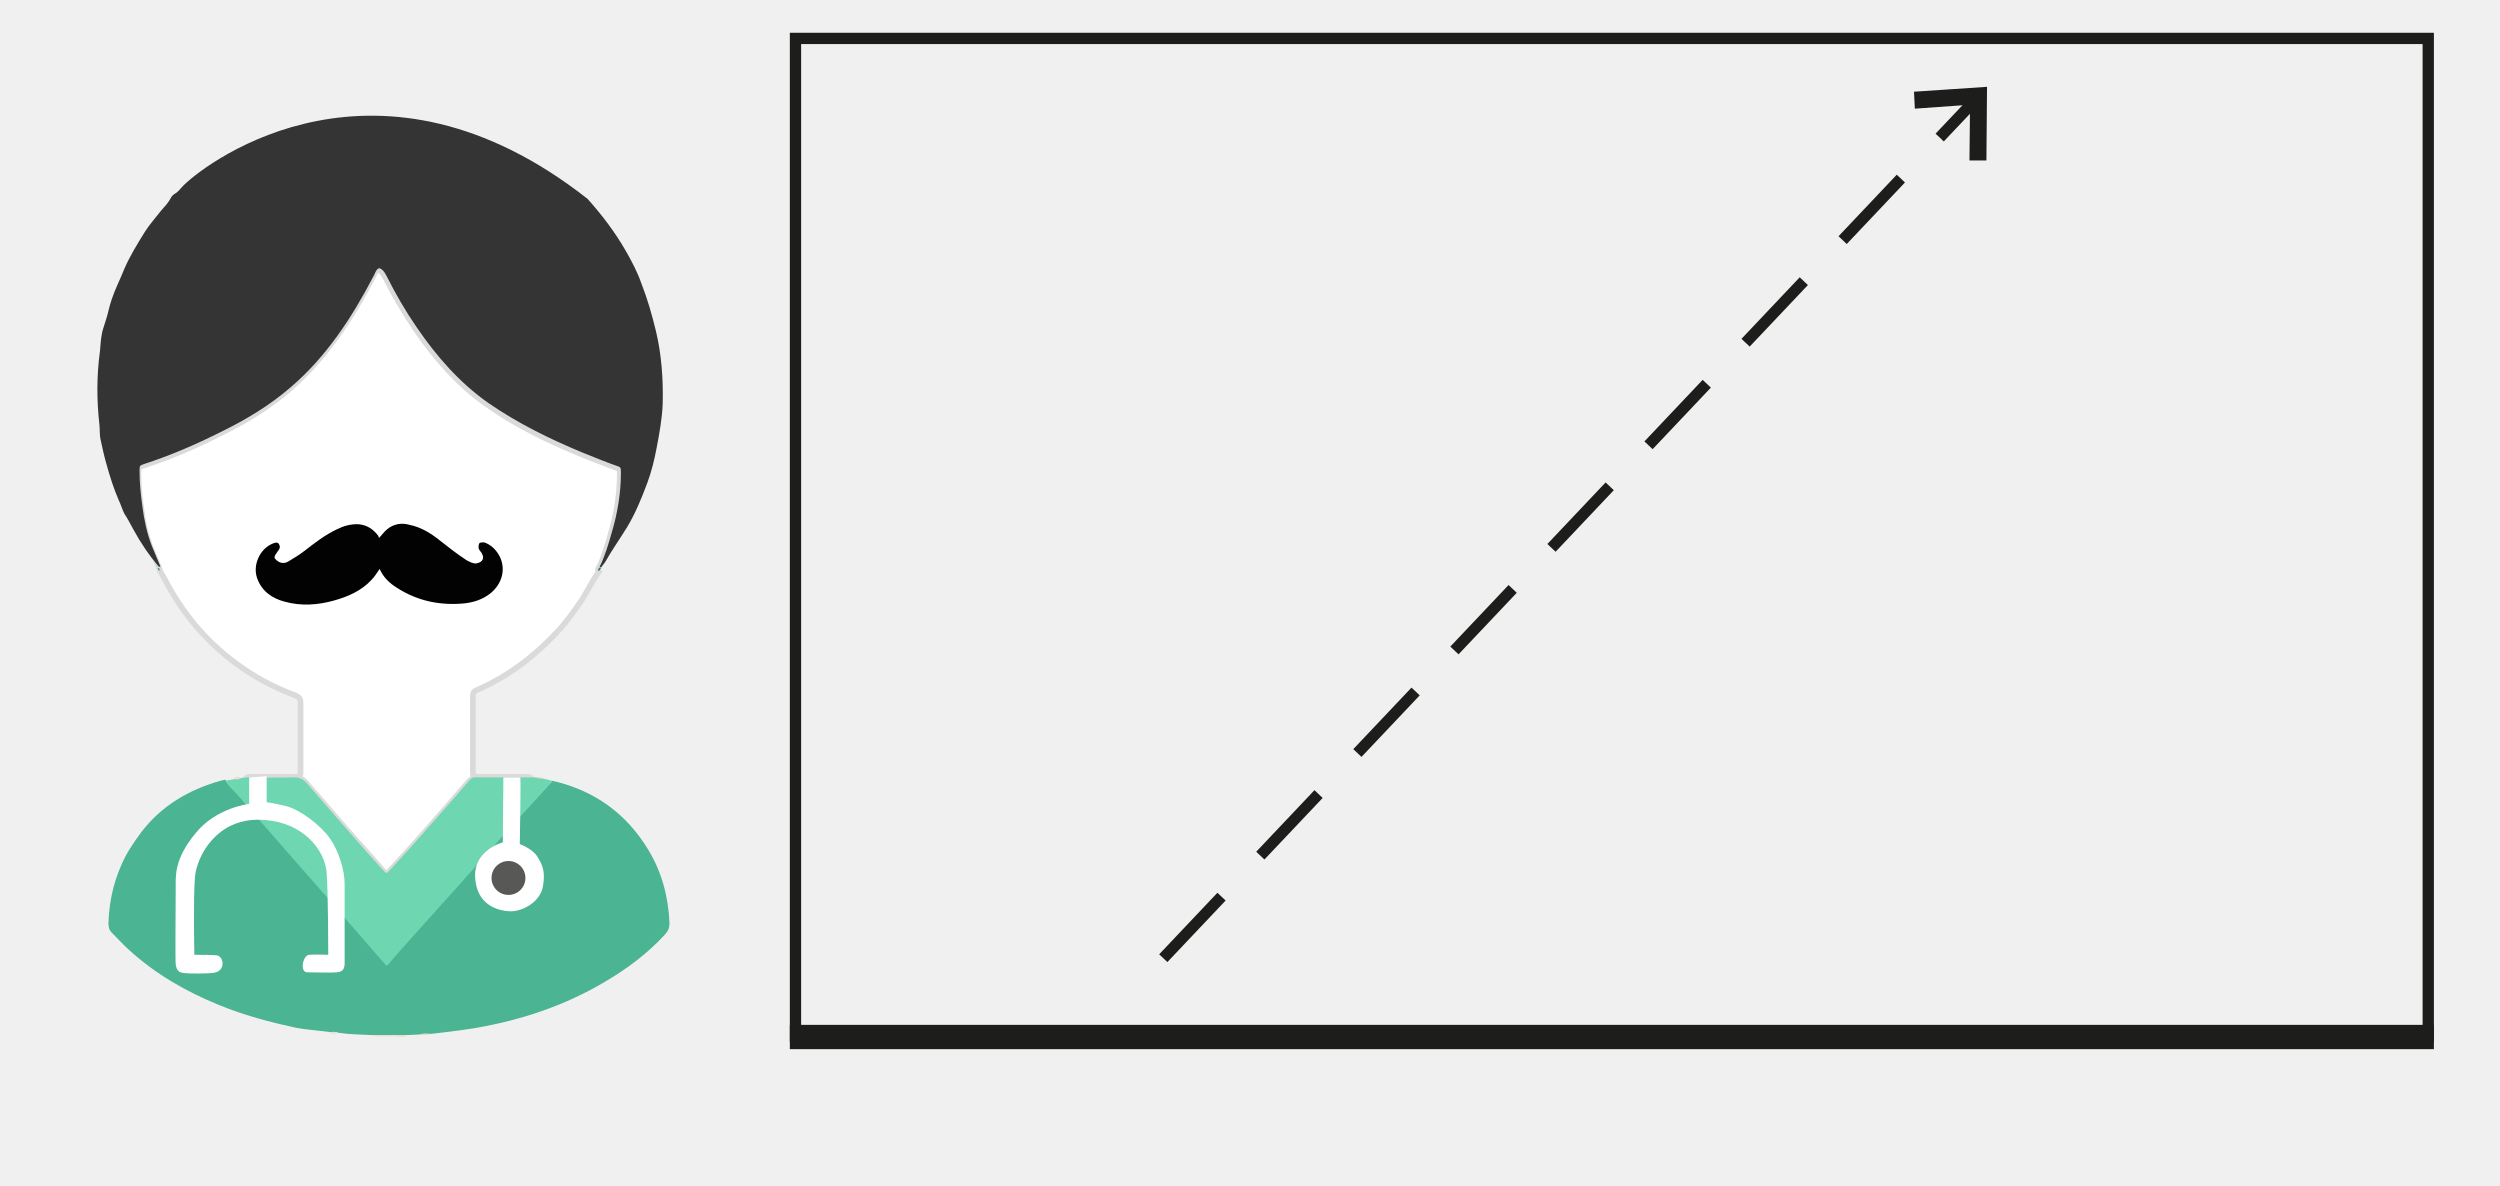
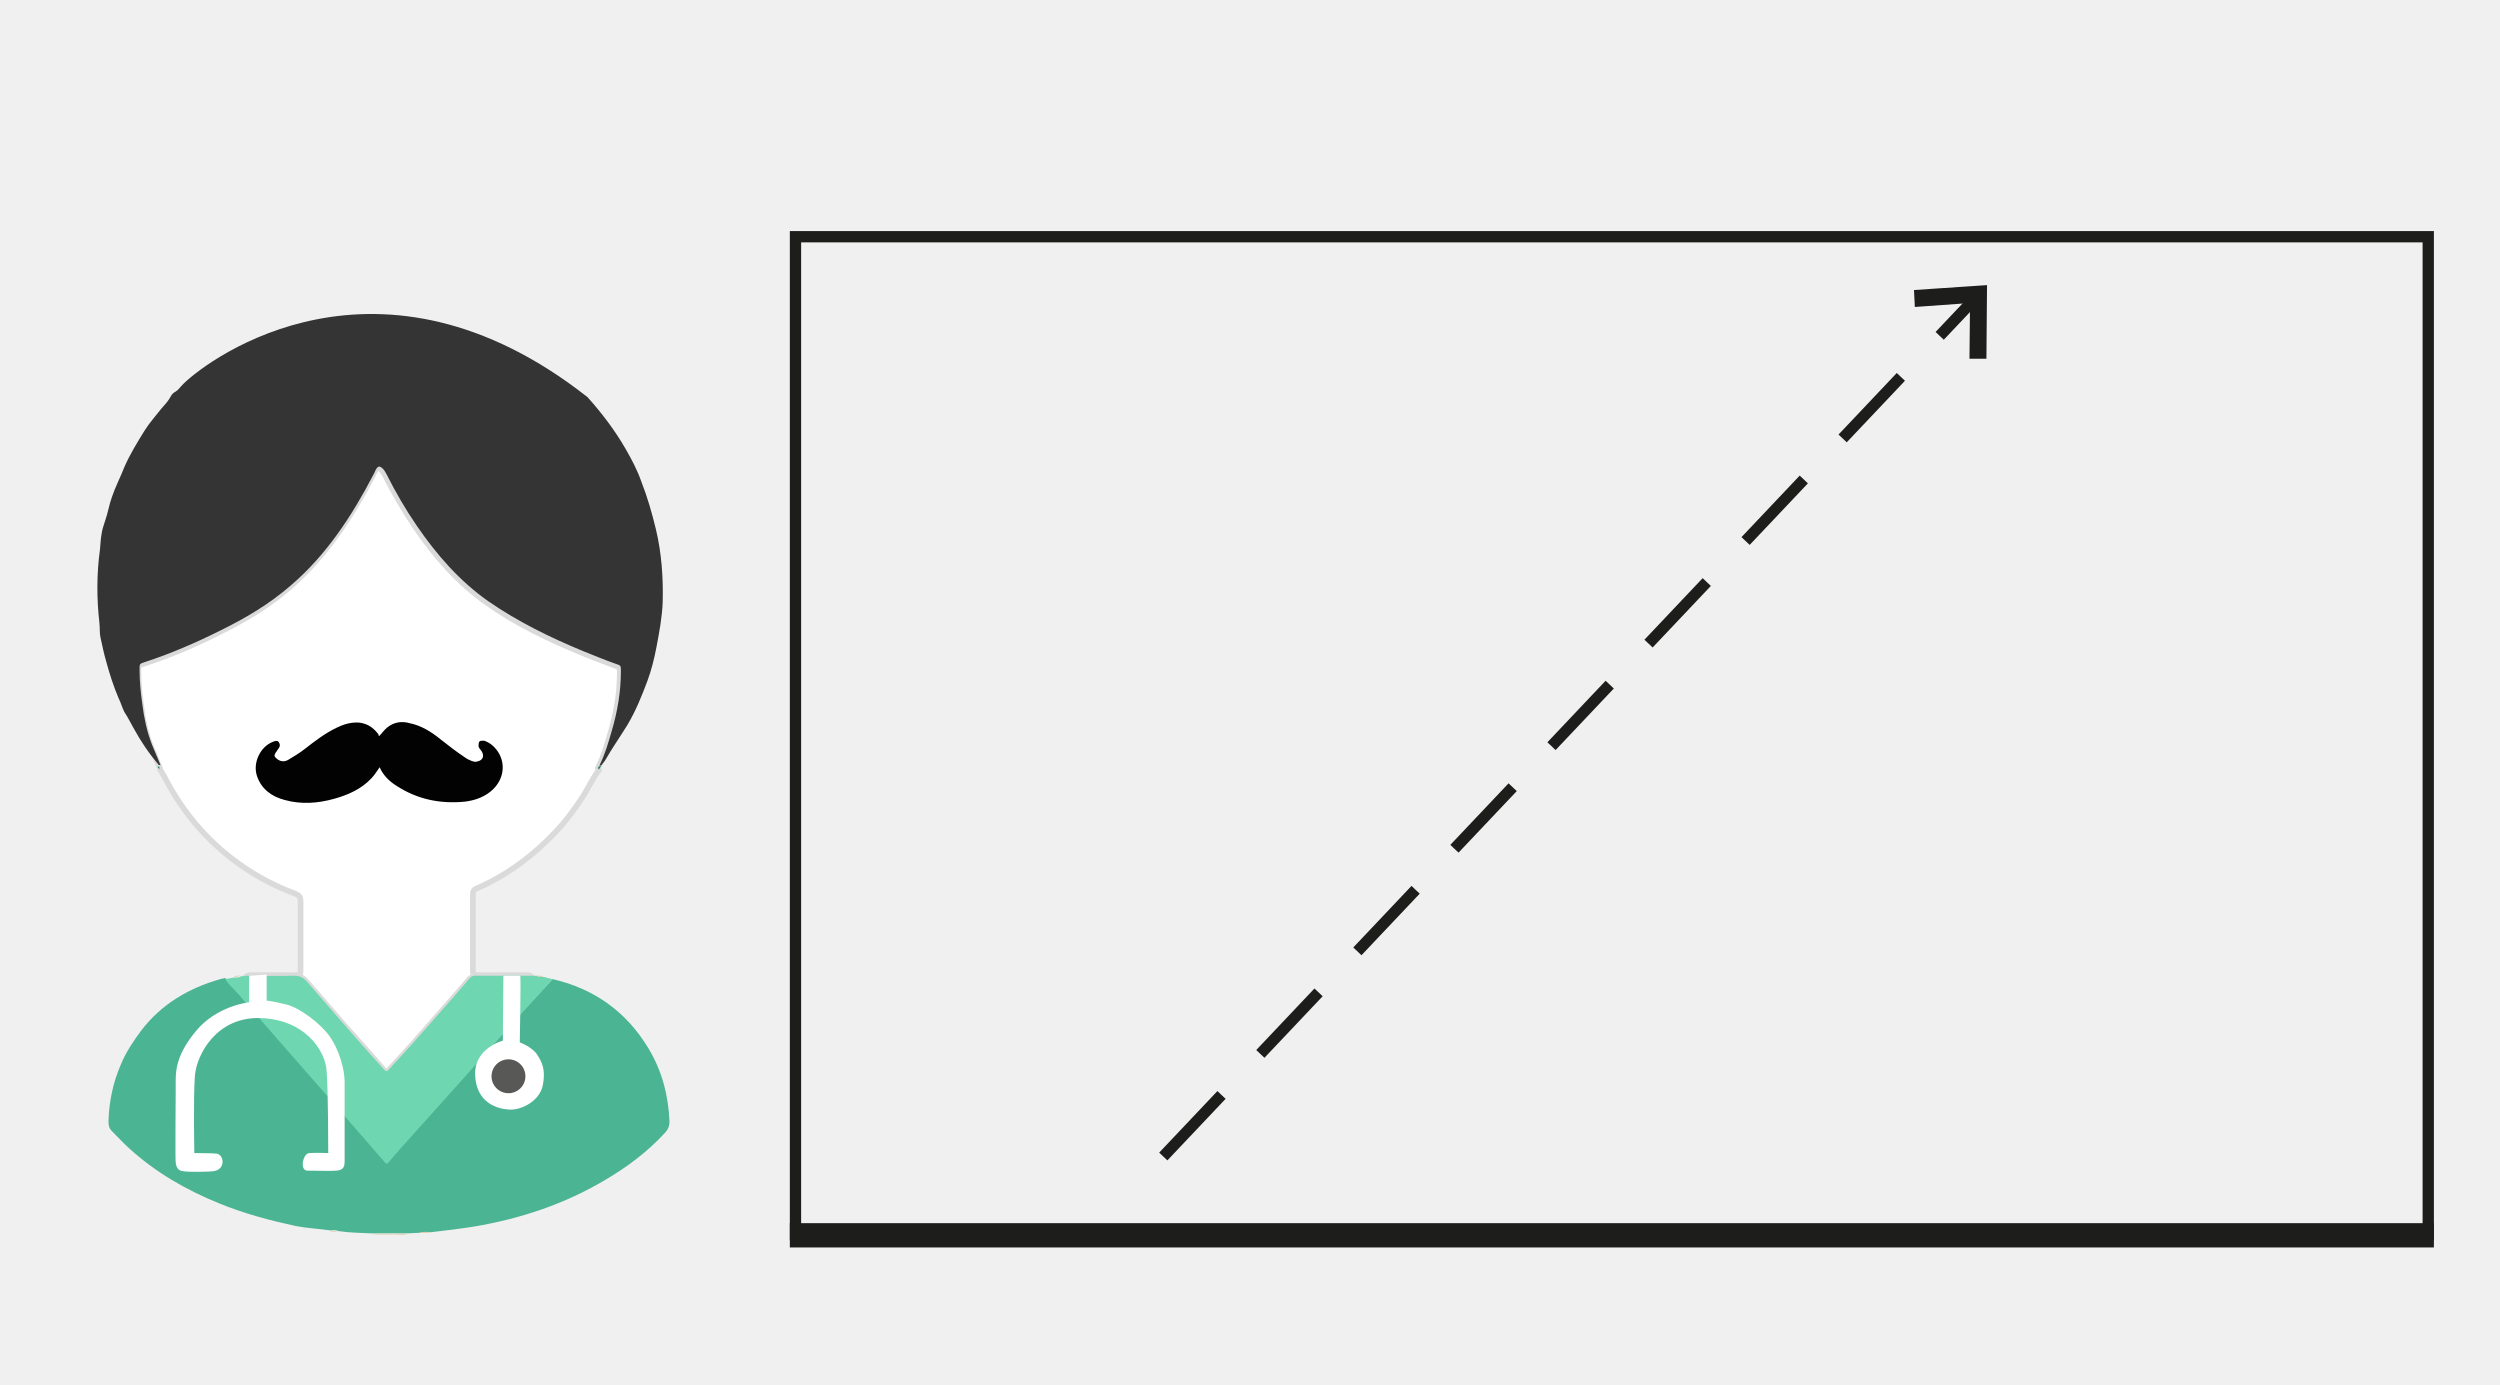
- <svg xmlns="http://www.w3.org/2000/svg" version="1.1" id="Lager_1" x="0px" y="0px" viewBox="0 0 442.5 209.9" style="enable-background:new 0 0 442.5 209.9;" xml:space="preserve">
+ <svg xmlns="http://www.w3.org/2000/svg" version="1.1" id="Lager_1" x="0px" y="0px" viewBox="0 0 442.5 245" style="enable-background:new 0 0 442.5 245;" xml:space="preserve">
  <style type="text/css">
	.st0{display:none;}
	.st1{display:inline;fill:none;}
	.st2{display:inline;}
	.st3{fill:none;stroke:#4BB492;stroke-width:50;stroke-miterlimit:10;}
	.st4{fill:#4BB492;}
	.st5{display:none;fill:none;stroke:#1E1E1C;stroke-width:2;stroke-miterlimit:10;}
	.st6{fill:#FFFFFF;stroke:#DADADA;stroke-miterlimit:10;}
	.st7{fill:#343434;}
	.st8{fill:#6ED6B0;}
	.st9{fill:#E2CBA6;}
	.st10{fill:#1D7D57;}
	.st11{fill:#020203;}
	.st12{fill-rule:evenodd;clip-rule:evenodd;fill:#FFFFFF;}
	.st13{fill-rule:evenodd;clip-rule:evenodd;fill:#585857;}
	.st14{fill:none;stroke:#4BB492;stroke-width:2;stroke-miterlimit:10;stroke-dasharray:14.997,9.998;}
- 	.st15{fill:#1D1D1B;stroke:#1D1D1B;stroke-width:2;stroke-miterlimit:10;stroke-dasharray:14.997,9.998;}
+ 	.st15{fill:none;stroke:#1D1D1B;stroke-width:2;stroke-miterlimit:10;stroke-dasharray:14.997,9.998;}
	.st16{fill:#1D1D1B;stroke:#1D1D1B;stroke-miterlimit:10;}
	.st17{fill:none;stroke:#1D1D1B;stroke-width:3;stroke-miterlimit:10;}
	.st18{fill:none;stroke:#1D1D1B;stroke-width:2;stroke-miterlimit:10;}
</style>
  <g class="st0">
-     <line class="st1" x1="218.6" y1="166.4" x2="432.4" y2="24.9" />
+     <line class="st1" x1="218.6" y1="201.5" x2="432.4" y2="60" />
    <g class="st2">
-       <line class="st3" x1="218.6" y1="166.4" x2="377" y2="61.6" />
+       <line class="st3" x1="218.6" y1="201.5" x2="377" y2="96.7" />
      <g>
-         <path class="st4" d="M432.4,24.9c-19.6,26.9-41.1,64.8-49.5,95.5l-13.1-54.1l-44.6-33.2C356.7,37.4,399.9,32.5,432.4,24.9z" />
+         <path class="st4" d="M432.4,60c-19.6,26.9-41.1,64.8-49.5,95.5l-13.1-54.1l-44.6-33.2C356.7,72.5,399.9,67.6,432.4,60z" />
      </g>
    </g>
  </g>
-   <polyline class="st5" points="184.8,6.3 184.8,195.9 432.4,195.9 " />
+   <polyline class="st5" points="184.8,41.4 184.8,231 432.4,231 " />
  <g>
    <g>
-       <path class="st6" d="M106,101.2c-1.1,1.5-1.9,3.2-2.9,4.8c-1.2,1.8-2.4,3.5-3.8,5.1c-4.2,4.7-9.1,8.5-14.8,11    c-0.6,0.2-0.8,0.5-0.8,1.1c0,4.5,0,8.9,0,13.4c0,0.8,0,0.8,0.9,0.9c2.7,0,5.5,0,8.2,0c0.4,0,0.9-0.1,1.2,0.2c-3.2,0-6.3,0-9.5,0    c-0.6,0-1.1,0.1-1.5,0.6c-1.8,2.1-3.5,4.1-5.3,6.1c-2.8,3.2-5.7,6.5-8.6,9.6c-0.7,0.8-0.8,0.8-1.4,0c-2.1-2.4-4.2-4.8-6.3-7.1    c-2.4-2.8-4.8-5.5-7.2-8.3c-0.6-0.7-1.2-1-2.1-0.9c-2.8,0.1-5.7,0-8.5,0c0.4-0.3,0.8-0.2,1.2-0.2c2.5,0,4.9,0,7.4,0c1,0,1,0,1-1.1    c0-4,0-8,0-12c0-0.7-0.2-1-0.9-1.3c-3.2-1.2-6.2-2.7-9-4.6c-6.1-4.1-10.8-9.5-14.2-16.1c-0.2-0.4-0.5-0.8-0.7-1.2    c0-0.1-0.1-0.2-0.1-0.2l0,0c0-0.1,0-0.3-0.1-0.4c-0.5-1.2-1-2.4-1.5-3.6c-0.9-2.3-1.4-4.6-1.7-7.1c-0.3-2.1-0.5-4.1-0.5-6.2    c0-1,0-1,0.9-1.3c4.6-1.5,9.1-3.4,13.4-5.6c4.5-2.2,8.7-4.7,12.5-8c6.3-5.5,10.8-12.3,14.6-19.6c0.2-0.3,0.3-0.7,0.5-1    c0.4-0.6,0.7-0.6,1.2,0c0.3,0.3,0.4,0.6,0.6,0.9c1.6,3.2,3.4,6.2,5.4,9.2c3.5,5.1,7.5,9.7,12.6,13.3c5.2,3.7,10.9,6.4,16.7,8.8    c1.9,0.8,3.9,1.5,5.9,2.3c0.9,0.3,0.9,0.3,0.9,1.3c0,3.6-0.6,7.1-1.6,10.5c-0.6,2.1-1.2,4.2-2.2,6.2    C105.8,100.7,105.8,100.9,106,101.2z" />
-       <path class="st7" d="M104,35.2c2.5,2.8,4.8,5.8,6.7,9.1c1.1,1.9,2.1,3.8,2.8,5.8c1.1,2.8,1.9,5.6,2.6,8.5c1,4.2,1.3,8.5,1.2,12.8    c-0.1,2.7-0.6,5.4-1.1,8c-0.4,2.1-0.9,4.1-1.6,6c-1,2.7-2.1,5.4-3.6,7.9c-1.3,2.1-2.7,4.1-3.9,6.2c-0.2,0.3-0.5,0.6-0.7,0.9    c-0.1,0-0.2,0-0.3,0c1-2,1.6-4.1,2.2-6.2c1-3.4,1.6-6.9,1.6-10.5c0-1,0-1-0.9-1.3c-2-0.7-3.9-1.5-5.9-2.3    c-5.8-2.4-11.5-5.2-16.7-8.8c-5.1-3.6-9.1-8.2-12.6-13.3c-2-2.9-3.8-6-5.4-9.2c-0.2-0.3-0.3-0.6-0.6-0.9c-0.5-0.5-0.8-0.6-1.2,0    c-0.2,0.3-0.3,0.7-0.5,1c-3.8,7.3-8.3,14.2-14.6,19.6c-3.8,3.3-8,5.8-12.5,8c-4.4,2.2-8.8,4.1-13.4,5.6c-0.9,0.3-0.9,0.3-0.9,1.3    c0,2.1,0.2,4.1,0.5,6.2c0.3,2.4,0.8,4.8,1.7,7.1c0.5,1.2,1,2.4,1.5,3.6c-0.1,0-0.2,0-0.3,0c-1.7-2-3.2-4.2-4.5-6.6    c-0.5-0.9-1-1.9-1.6-2.8c-0.4-0.8-0.6-1.6-1-2.4c-0.9-2.1-1.6-4.3-2.2-6.5c-0.4-1.4-0.7-2.8-1-4.2c-0.2-0.8-0.1-1.7-0.2-2.6    c-0.5-4.4-0.5-8.7,0.1-13.1c0.1-0.9,0.1-1.8,0.3-2.8c0.1-0.8,0.4-1.5,0.6-2.2c0.5-1.4,0.7-2.8,1.2-4.2c0.6-1.8,1.5-3.5,2.2-5.3    c1-2.3,2.3-4.4,3.6-6.5c0.8-1.3,1.9-2.5,2.9-3.8c0.6-0.7,1.3-1.4,1.7-2.2c0.2-0.4,0.5-0.7,0.9-0.9c0.6-0.4,0.6-0.6,1.4-1.4    C37.2,28.2,67.1,6.2,104,35.2z" />
-       <path class="st4" d="M97.8,138.2c7.4,1.7,13.1,5.8,17,12.3c2.4,4,3.5,8.3,3.7,12.9c0,0.8-0.2,1.3-0.7,1.9    c-3.1,3.4-6.7,6.1-10.6,8.4c-7.2,4.3-15,6.9-23.3,8.3c-2.5,0.4-5,0.7-7.6,1c-0.7,0-1.4-0.1-2,0.1c-0.7,0-1.3,0.1-2,0.1    c-2.2,0-4.5,0-6.7,0c-1.9-0.1-3.8-0.1-5.7-0.4c-0.4-0.2-0.9-0.2-1.3-0.1c-2.1-0.3-4.2-0.4-6.3-0.8c-4.6-1-9.1-2.2-13.5-4    c-5.9-2.4-11.3-5.5-16-9.8c-1-0.9-2-2-3-3c-0.5-0.5-0.6-1-0.6-1.7c0.1-3.5,0.8-6.9,2.2-10.1c0.9-2.2,2.2-4.1,3.6-6    c3.6-4.7,8.4-7.5,14-9.1c0.3-0.1,0.6-0.1,0.9-0.2c0.2,0.4,0.5,0.8,0.8,1.1c0.8,0.8,1.5,1.7,2.3,2.5c2,2.3,4,4.6,6,6.9    c1.9,2.2,3.8,4.3,5.7,6.5c2.4,2.8,4.9,5.6,7.3,8.4c2,2.3,4,4.6,6,6.9c0.5,0.6,0.5,0.6,0.9,0c1.5-1.7,2.9-3.3,4.4-5    c2.6-2.9,5.3-5.9,7.9-8.8c3.3-3.7,6.6-7.4,9.9-11.1C93.3,143.1,95.6,140.6,97.8,138.2z" />
-       <path class="st8" d="M97.8,138.2c-2.2,2.5-4.4,4.9-6.7,7.4c-3.3,3.7-6.6,7.4-9.9,11.1c-2.6,2.9-5.3,5.9-7.9,8.8    c-1.5,1.7-3,3.3-4.4,5c-0.5,0.5-0.5,0.5-0.9,0c-2-2.3-4-4.6-6-6.9c-2.4-2.8-4.8-5.6-7.3-8.4c-1.9-2.2-3.8-4.3-5.7-6.5    c-2-2.3-4-4.6-6-6.9c-0.7-0.9-1.5-1.7-2.3-2.5c-0.3-0.4-0.6-0.7-0.8-1.1c0.5-0.1,1.1-0.2,1.6-0.3c0.4,0.1,0.8,0,1.2-0.2    c0.3,0,0.6,0,0.9-0.1c2.8,0,5.7,0.1,8.5,0c0.9,0,1.5,0.3,2.1,0.9c2.4,2.8,4.8,5.5,7.2,8.3c2.1,2.4,4.2,4.8,6.3,7.1    c0.7,0.8,0.7,0.8,1.4,0c2.9-3.1,5.8-6.4,8.6-9.6c1.8-2,3.6-4.1,5.3-6.1c0.4-0.5,0.9-0.7,1.5-0.6c3.2,0,6.3,0,9.5,0    c0.3,0,0.6,0,0.9,0c0.4,0.2,0.8,0.2,1.2,0.2C96.7,137.9,97.2,138.1,97.8,138.2z" />
-       <path class="st9" d="M65.5,183.3c2.2,0,4.5,0,6.7,0c-0.8,0.3-1.6,0.1-2.4,0.1C68.4,183.4,67,183.5,65.5,183.3z" />
-       <path class="st9" d="M74.2,183.1c0.7-0.2,1.3-0.2,2-0.1C75.6,183.2,74.9,183.1,74.2,183.1z" />
-       <path class="st9" d="M58.5,182.8c0.5,0,0.9-0.1,1.3,0.1C59.4,182.9,58.9,183,58.5,182.8z" />
-       <path class="st10" d="M106.1,100.5c0.1,0,0.2,0,0.3,0c-0.1,0.2-0.3,0.4-0.4,0.6C105.8,100.9,105.8,100.7,106.1,100.5z" />
-       <path class="st9" d="M42.6,137.6c-0.4,0.2-0.8,0.2-1.2,0.2C41.8,137.5,42.2,137.6,42.6,137.6z" />
-       <path class="st9" d="M96.1,137.8c-0.4,0.1-0.8,0-1.2-0.2C95.4,137.6,95.8,137.5,96.1,137.8z" />
-       <path class="st10" d="M27.9,100.6c0.1,0,0.2,0,0.3,0c0,0.1,0,0.3,0.1,0.4C28,100.9,28,100.8,27.9,100.6z" />
-       <path class="st10" d="M28.3,101c0,0.1,0.1,0.2,0.1,0.2C28.4,101.1,28.3,101.1,28.3,101z" />
+       <path class="st6" d="M106,136.3c-1.1,1.5-1.9,3.2-2.9,4.8c-1.2,1.8-2.4,3.5-3.8,5.1c-4.2,4.7-9.1,8.5-14.8,11    c-0.6,0.2-0.8,0.5-0.8,1.1c0,4.5,0,8.9,0,13.4c0,0.8,0,0.8,0.9,0.9c2.7,0,5.5,0,8.2,0c0.4,0,0.9-0.1,1.2,0.2c-3.2,0-6.3,0-9.5,0    c-0.6,0-1.1,0.1-1.5,0.6c-1.8,2.1-3.5,4.1-5.3,6.1c-2.8,3.2-5.7,6.5-8.6,9.6c-0.7,0.8-0.8,0.8-1.4,0c-2.1-2.4-4.2-4.8-6.3-7.1    c-2.4-2.8-4.8-5.5-7.2-8.3c-0.6-0.7-1.2-1-2.1-0.9c-2.8,0.1-5.7,0-8.5,0c0.4-0.3,0.8-0.2,1.2-0.2c2.5,0,4.9,0,7.4,0c1,0,1,0,1-1.1    c0-4,0-8,0-12c0-0.7-0.2-1-0.9-1.3c-3.2-1.2-6.2-2.7-9-4.6c-6.1-4.1-10.8-9.5-14.2-16.1c-0.2-0.4-0.5-0.8-0.7-1.2    c0-0.1-0.1-0.2-0.1-0.2l0,0c0-0.1,0-0.3-0.1-0.4c-0.5-1.2-1-2.4-1.5-3.6c-0.9-2.3-1.4-4.6-1.7-7.1c-0.3-2.1-0.5-4.1-0.5-6.2    c0-1,0-1,0.9-1.3c4.6-1.5,9.1-3.4,13.4-5.6c4.5-2.2,8.7-4.7,12.5-8c6.3-5.5,10.8-12.3,14.6-19.6c0.2-0.3,0.3-0.7,0.5-1    c0.4-0.6,0.7-0.6,1.2,0c0.3,0.3,0.4,0.6,0.6,0.9c1.6,3.2,3.4,6.2,5.4,9.2c3.5,5.1,7.5,9.7,12.6,13.3c5.2,3.7,10.9,6.4,16.7,8.8    c1.9,0.8,3.9,1.5,5.9,2.3c0.9,0.3,0.9,0.3,0.9,1.3c0,3.6-0.6,7.1-1.6,10.5c-0.6,2.1-1.2,4.2-2.2,6.2    C105.8,135.8,105.8,136,106,136.3z" />
+       <path class="st7" d="M104,70.3c2.5,2.8,4.8,5.8,6.7,9.1c1.1,1.9,2.1,3.8,2.8,5.8c1.1,2.8,1.9,5.6,2.6,8.5c1,4.2,1.3,8.5,1.2,12.8    c-0.1,2.7-0.6,5.4-1.1,8c-0.4,2.1-0.9,4.1-1.6,6c-1,2.7-2.1,5.4-3.6,7.9c-1.3,2.1-2.7,4.1-3.9,6.2c-0.2,0.3-0.5,0.6-0.7,0.9    c-0.1,0-0.2,0-0.3,0c1-2,1.6-4.1,2.2-6.2c1-3.4,1.6-6.9,1.6-10.5c0-1,0-1-0.9-1.3c-2-0.7-3.9-1.5-5.9-2.3    c-5.8-2.4-11.5-5.2-16.7-8.8c-5.1-3.6-9.1-8.2-12.6-13.3c-2-2.9-3.8-6-5.4-9.2c-0.2-0.3-0.3-0.6-0.6-0.9c-0.5-0.5-0.8-0.6-1.2,0    c-0.2,0.3-0.3,0.7-0.5,1c-3.8,7.3-8.3,14.2-14.6,19.6c-3.8,3.3-8,5.8-12.5,8c-4.4,2.2-8.8,4.1-13.4,5.6c-0.9,0.3-0.9,0.3-0.9,1.3    c0,2.1,0.2,4.1,0.5,6.2c0.3,2.4,0.8,4.8,1.7,7.1c0.5,1.2,1,2.4,1.5,3.6c-0.1,0-0.2,0-0.3,0c-1.7-2-3.2-4.2-4.5-6.6    c-0.5-0.9-1-1.9-1.6-2.8c-0.4-0.8-0.6-1.6-1-2.4c-0.9-2.1-1.6-4.3-2.2-6.5c-0.4-1.4-0.7-2.8-1-4.2c-0.2-0.8-0.1-1.7-0.2-2.6    c-0.5-4.4-0.5-8.7,0.1-13.1c0.1-0.9,0.1-1.8,0.3-2.8c0.1-0.8,0.4-1.5,0.6-2.2c0.5-1.4,0.7-2.8,1.2-4.2c0.6-1.8,1.5-3.5,2.2-5.3    c1-2.3,2.3-4.4,3.6-6.5c0.8-1.3,1.9-2.5,2.9-3.8c0.6-0.7,1.3-1.4,1.7-2.2c0.2-0.4,0.5-0.7,0.9-0.9c0.6-0.4,0.6-0.6,1.4-1.4    C37.2,63.3,67.1,41.3,104,70.3z" />
+       <path class="st4" d="M97.8,173.3c7.4,1.7,13.1,5.8,17,12.3c2.4,4,3.5,8.3,3.7,12.9c0,0.8-0.2,1.3-0.7,1.9    c-3.1,3.4-6.7,6.1-10.6,8.4c-7.2,4.3-15,6.9-23.3,8.3c-2.5,0.4-5,0.7-7.6,1c-0.7,0-1.4-0.1-2,0.1c-0.7,0-1.3,0.1-2,0.1    c-2.2,0-4.5,0-6.7,0c-1.9-0.1-3.8-0.1-5.7-0.4c-0.4-0.2-0.9-0.2-1.3-0.1c-2.1-0.3-4.2-0.4-6.3-0.8c-4.6-1-9.1-2.2-13.5-4    c-5.9-2.4-11.3-5.5-16-9.8c-1-0.9-2-2-3-3c-0.5-0.5-0.6-1-0.6-1.7c0.1-3.5,0.8-6.9,2.2-10.1c0.9-2.2,2.2-4.1,3.6-6    c3.6-4.7,8.4-7.5,14-9.1c0.3-0.1,0.6-0.1,0.9-0.2c0.2,0.4,0.5,0.8,0.8,1.1c0.8,0.8,1.5,1.7,2.3,2.5c2,2.3,4,4.6,6,6.9    c1.9,2.2,3.8,4.3,5.7,6.5c2.4,2.8,4.9,5.6,7.3,8.4c2,2.3,4,4.6,6,6.9c0.5,0.6,0.5,0.6,0.9,0c1.5-1.7,2.9-3.3,4.4-5    c2.6-2.9,5.3-5.9,7.9-8.8c3.3-3.7,6.6-7.4,9.9-11.1C93.3,178.2,95.6,175.7,97.8,173.3z" />
+       <path class="st8" d="M97.8,173.3c-2.2,2.5-4.4,4.9-6.7,7.4c-3.3,3.7-6.6,7.4-9.9,11.1c-2.6,2.9-5.3,5.9-7.9,8.8    c-1.5,1.7-3,3.3-4.4,5c-0.5,0.5-0.5,0.5-0.9,0c-2-2.3-4-4.6-6-6.9c-2.4-2.8-4.8-5.6-7.3-8.4c-1.9-2.2-3.8-4.3-5.7-6.5    c-2-2.3-4-4.6-6-6.9c-0.7-0.9-1.5-1.7-2.3-2.5c-0.3-0.4-0.6-0.7-0.8-1.1c0.5-0.1,1.1-0.2,1.6-0.3c0.4,0.1,0.8,0,1.2-0.2    c0.3,0,0.6,0,0.9-0.1c2.8,0,5.7,0.1,8.5,0c0.9,0,1.5,0.3,2.1,0.9c2.4,2.8,4.8,5.5,7.2,8.3c2.1,2.4,4.2,4.8,6.3,7.1    c0.7,0.8,0.7,0.8,1.4,0c2.9-3.1,5.8-6.4,8.6-9.6c1.8-2,3.6-4.1,5.3-6.1c0.4-0.5,0.9-0.7,1.5-0.6c3.2,0,6.3,0,9.5,0    c0.3,0,0.6,0,0.9,0c0.4,0.2,0.8,0.2,1.2,0.2C96.7,173,97.2,173.2,97.8,173.3z" />
+       <path class="st9" d="M65.5,218.4c2.2,0,4.5,0,6.7,0c-0.8,0.3-1.6,0.1-2.4,0.1C68.4,218.5,67,218.6,65.5,218.4z" />
+       <path class="st9" d="M74.2,218.2c0.7-0.2,1.3-0.2,2-0.1C75.6,218.3,74.9,218.2,74.2,218.2z" />
+       <path class="st9" d="M58.5,217.9c0.5,0,0.9-0.1,1.3,0.1C59.4,218,58.9,218.1,58.5,217.9z" />
+       <path class="st10" d="M106.1,135.6c0.1,0,0.2,0,0.3,0c-0.1,0.2-0.3,0.4-0.4,0.6C105.8,136,105.8,135.8,106.1,135.6z" />
+       <path class="st9" d="M42.6,172.7c-0.4,0.2-0.8,0.2-1.2,0.2C41.8,172.6,42.2,172.7,42.6,172.7z" />
+       <path class="st9" d="M96.1,172.9c-0.4,0.1-0.8,0-1.2-0.2C95.4,172.7,95.8,172.6,96.1,172.9z" />
+       <path class="st10" d="M27.9,135.7c0.1,0,0.2,0,0.3,0c0,0.1,0,0.3,0.1,0.4C28,136,28,135.9,27.9,135.7z" />
+       <path class="st10" d="M28.3,136.1c0,0.1,0.1,0.2,0.1,0.2C28.4,136.2,28.3,136.2,28.3,136.1z" />
      <g>
-         <path class="st11" d="M67.1,95.2c0.5-0.5,0.9-1.1,1.4-1.5c1.2-1,2.6-1.2,4-0.8c2,0.4,3.8,1.5,5.4,2.8c1.4,1.1,2.8,2.2,4.3,3.2     c0.4,0.3,0.8,0.5,1.3,0.7c0.3,0.1,0.7,0.2,0.9,0.1c1.1-0.2,1.4-1,0.8-1.9c-0.2-0.2-0.4-0.5-0.5-0.8c0-0.3,0-0.7,0.2-0.9     C85,96,85.5,96,85.7,96c1.2,0.4,2.1,1.3,2.7,2.4c1.2,2.3,0.5,5-1.7,6.7c-1.3,1-2.8,1.5-4.5,1.7c-4.3,0.4-8.3-0.4-12-2.8     c-1.3-0.8-2.4-1.9-3-3.3c-0.5,0.7-0.9,1.4-1.5,2c-1.8,1.9-4.1,2.9-6.6,3.6c-2.9,0.8-5.8,1-8.7,0.2c-2.3-0.6-4.1-1.9-4.9-4.2     c-0.8-2.3,0.5-5.2,2.8-6.1c0.3-0.1,0.7-0.3,1,0c0.3,0.4,0.3,0.8,0,1.2c-0.2,0.2-0.3,0.5-0.5,0.7c-0.3,0.5-0.3,0.7,0.2,1.1     c0.6,0.5,1.3,0.6,2,0.2c1-0.6,2-1.2,2.9-1.9c1.8-1.4,3.6-2.8,5.7-3.8c1.2-0.6,2.5-1,4-0.9c1.5,0.2,2.5,0.9,3.4,2.1     C67,95,67,95.1,67.1,95.2z" />
+         <path class="st11" d="M67.1,130.3c0.5-0.5,0.9-1.1,1.4-1.5c1.2-1,2.6-1.2,4-0.8c2,0.4,3.8,1.5,5.4,2.8c1.4,1.1,2.8,2.2,4.3,3.2     c0.4,0.3,0.8,0.5,1.3,0.7c0.3,0.1,0.7,0.2,0.9,0.1c1.1-0.2,1.4-1,0.8-1.9c-0.2-0.2-0.4-0.5-0.5-0.8c0-0.3,0-0.7,0.2-0.9     c0.1-0.1,0.6-0.1,0.8-0.1c1.2,0.4,2.1,1.3,2.7,2.4c1.2,2.3,0.5,5-1.7,6.7c-1.3,1-2.8,1.5-4.5,1.7c-4.3,0.4-8.3-0.4-12-2.8     c-1.3-0.8-2.4-1.9-3-3.3c-0.5,0.7-0.9,1.4-1.5,2c-1.8,1.9-4.1,2.9-6.6,3.6c-2.9,0.8-5.8,1-8.7,0.2c-2.3-0.6-4.1-1.9-4.9-4.2     c-0.8-2.3,0.5-5.2,2.8-6.1c0.3-0.1,0.7-0.3,1,0c0.3,0.4,0.3,0.8,0,1.2c-0.2,0.2-0.3,0.5-0.5,0.7c-0.3,0.5-0.3,0.7,0.2,1.1     c0.6,0.5,1.3,0.6,2,0.2c1-0.6,2-1.2,2.9-1.9c1.8-1.4,3.6-2.8,5.7-3.8c1.2-0.6,2.5-1,4-0.9c1.5,0.2,2.5,0.9,3.4,2.1     C67,130.1,67,130.2,67.1,130.3z" />
      </g>
    </g>
-     <path class="st12" d="M92.1,137.6c0.1,1.6-0.1,11.8-0.1,11.8s2.2,0.8,3.1,2.2c0.8,1.3,1.5,2.5,1,5.3s-3.7,4.5-5.9,4.4   s-5.9-1.2-6.1-6.1c-0.2-4.8,4.9-6.1,4.9-6.1l0.1-11.5L92.1,137.6z" />
+     <path class="st12" d="M92.1,172.7c0.1,1.6-0.1,11.8-0.1,11.8s2.2,0.8,3.1,2.2c0.8,1.3,1.5,2.5,1,5.3s-3.7,4.5-5.9,4.4   s-5.9-1.2-6.1-6.1c-0.2-4.8,4.9-6.1,4.9-6.1l0.1-11.5L92.1,172.7z" />
    <g>
-       <path class="st12" d="M44.1,137.6v4.7c0,0-5.8,0.6-9.5,5.2c-3.8,4.6-3.5,7.6-3.5,9.6s-0.1,13.1,0,13.6c0.1,0.5,0.2,1.4,1.3,1.5    c1.1,0.2,4.8,0.1,5.4,0c0.6-0.1,1.5-0.4,1.6-1.6c0-0.9-0.5-1.4-1-1.5c-0.5-0.1-4-0.1-4-0.1s-0.2-10,0.1-13.7s3.8-10.5,11.7-10.2    c7.8,0.3,11.3,5.7,11.6,9.2c0.3,3.5,0.3,14.7,0.3,14.7s-2.3-0.1-3.4,0c-1.1,0.1-1.7,3.1-0.3,3.1c1.4,0,4.3,0.1,5.2,0    s1.4-0.4,1.4-1.6c0-1.1,0-11.8,0-14.1c0-2.3-1-5.7-2.6-8c-1.6-2.3-5.3-5.1-7.7-5.7s-3.5-0.7-3.5-0.7v-4.6L44.1,137.6z" />
-       <circle class="st13" cx="90" cy="155.4" r="3" />
+       <path class="st12" d="M44.1,172.7v4.7c0,0-5.8,0.6-9.5,5.2c-3.8,4.6-3.5,7.6-3.5,9.6s-0.1,13.1,0,13.6s0.2,1.4,1.3,1.5    c1.1,0.2,4.8,0.1,5.4,0c0.6-0.1,1.5-0.4,1.6-1.6c0-0.9-0.5-1.4-1-1.5s-4-0.1-4-0.1s-0.2-10,0.1-13.7s3.8-10.5,11.7-10.2    c7.8,0.3,11.3,5.7,11.6,9.2s0.3,14.7,0.3,14.7s-2.3-0.1-3.4,0c-1.1,0.1-1.7,3.1-0.3,3.1s4.3,0.1,5.2,0s1.4-0.4,1.4-1.6    c0-1.1,0-11.8,0-14.1s-1-5.7-2.6-8s-5.3-5.1-7.7-5.7s-3.5-0.7-3.5-0.7v-4.6L44.1,172.7z" />
+       <circle class="st13" cx="90" cy="190.5" r="3" />
    </g>
  </g>
  <g class="st0">
    <g class="st2">
-       <path class="st14" d="M212.9,172c0,0,37.1-8.8,47.1-14.5c10-5.7,17-24.1,23.4-37.1s19.7-28,32.8-30.5s20.4-2.2,36.1-10.9    c15.7-8.7,17.5-19.4,24.6-26.8s15.5-14.4,28.9-18.4c6.6-2,13.2-4.2,18.1-5.9" />
+       <path class="st14" d="M212.9,207.1c0,0,37.1-8.8,47.1-14.5s17-24.1,23.4-37.1c6.4-13,19.7-28,32.8-30.5s20.4-2.2,36.1-10.9    s17.5-19.4,24.6-26.8c7.1-7.4,15.5-14.4,28.9-18.4c6.6-2,13.2-4.2,18.1-5.9" />
      <g>
-         <path class="st4" d="M419.1,18.8c3.7,3.2,8.5,5,13.3,6.1c-3.1,3.8-5.5,8.2-6.6,13l-2.4,0.8c1.2-4.7,3-9,5.8-12.7     c-4.5-1.2-8.8-3.5-12.5-6.4L419.1,18.8z" />
-         <path class="st4" d="M413.4,20.8c3.7,3.2,8.5,5,13.3,6.1c-3.1,3.8-5.5,8.2-6.6,13l-2.4,0.8c1.2-4.7,3-9,5.8-12.7     c-4.5-1.2-8.8-3.5-12.5-6.4L413.4,20.8z" />
+         <path class="st4" d="M419.1,53.9c3.7,3.2,8.5,5,13.3,6.1c-3.1,3.8-5.5,8.2-6.6,13l-2.4,0.8c1.2-4.7,3-9,5.8-12.7     c-4.5-1.2-8.8-3.5-12.5-6.4L419.1,53.9z" />
+         <path class="st4" d="M413.4,55.9c3.7,3.2,8.5,5,13.3,6.1c-3.1,3.8-5.5,8.2-6.6,13l-2.4,0.8c1.2-4.7,3-9,5.8-12.7     c-4.5-1.2-8.8-3.5-12.5-6.4L413.4,55.9z" />
      </g>
    </g>
  </g>
  <g>
    <g>
-       <line class="st15" x1="205.9" y1="169.6" x2="349.8" y2="17.5" />
+       <line class="st15" x1="205.9" y1="204.7" x2="349.8" y2="52.6" />
      <g>
-         <polygon class="st16" points="351.1,27.9 349.1,27.9 349.2,18 339.4,18.7 339.3,16.7 351.2,15.9    " />
+         <polygon class="st16" points="351.1,63 349.1,63 349.2,53.1 339.4,53.8 339.3,51.8 351.2,51    " />
      </g>
    </g>
  </g>
-   <line class="st17" x1="139.8" y1="182.9" x2="430.8" y2="182.9" />
-   <rect x="140.8" y="6.8" class="st18" width="289" height="177.9" />
+   <line class="st17" x1="139.8" y1="218" x2="430.8" y2="218" />
+   <rect x="140.8" y="41.9" class="st18" width="289" height="177.9" />
</svg>
